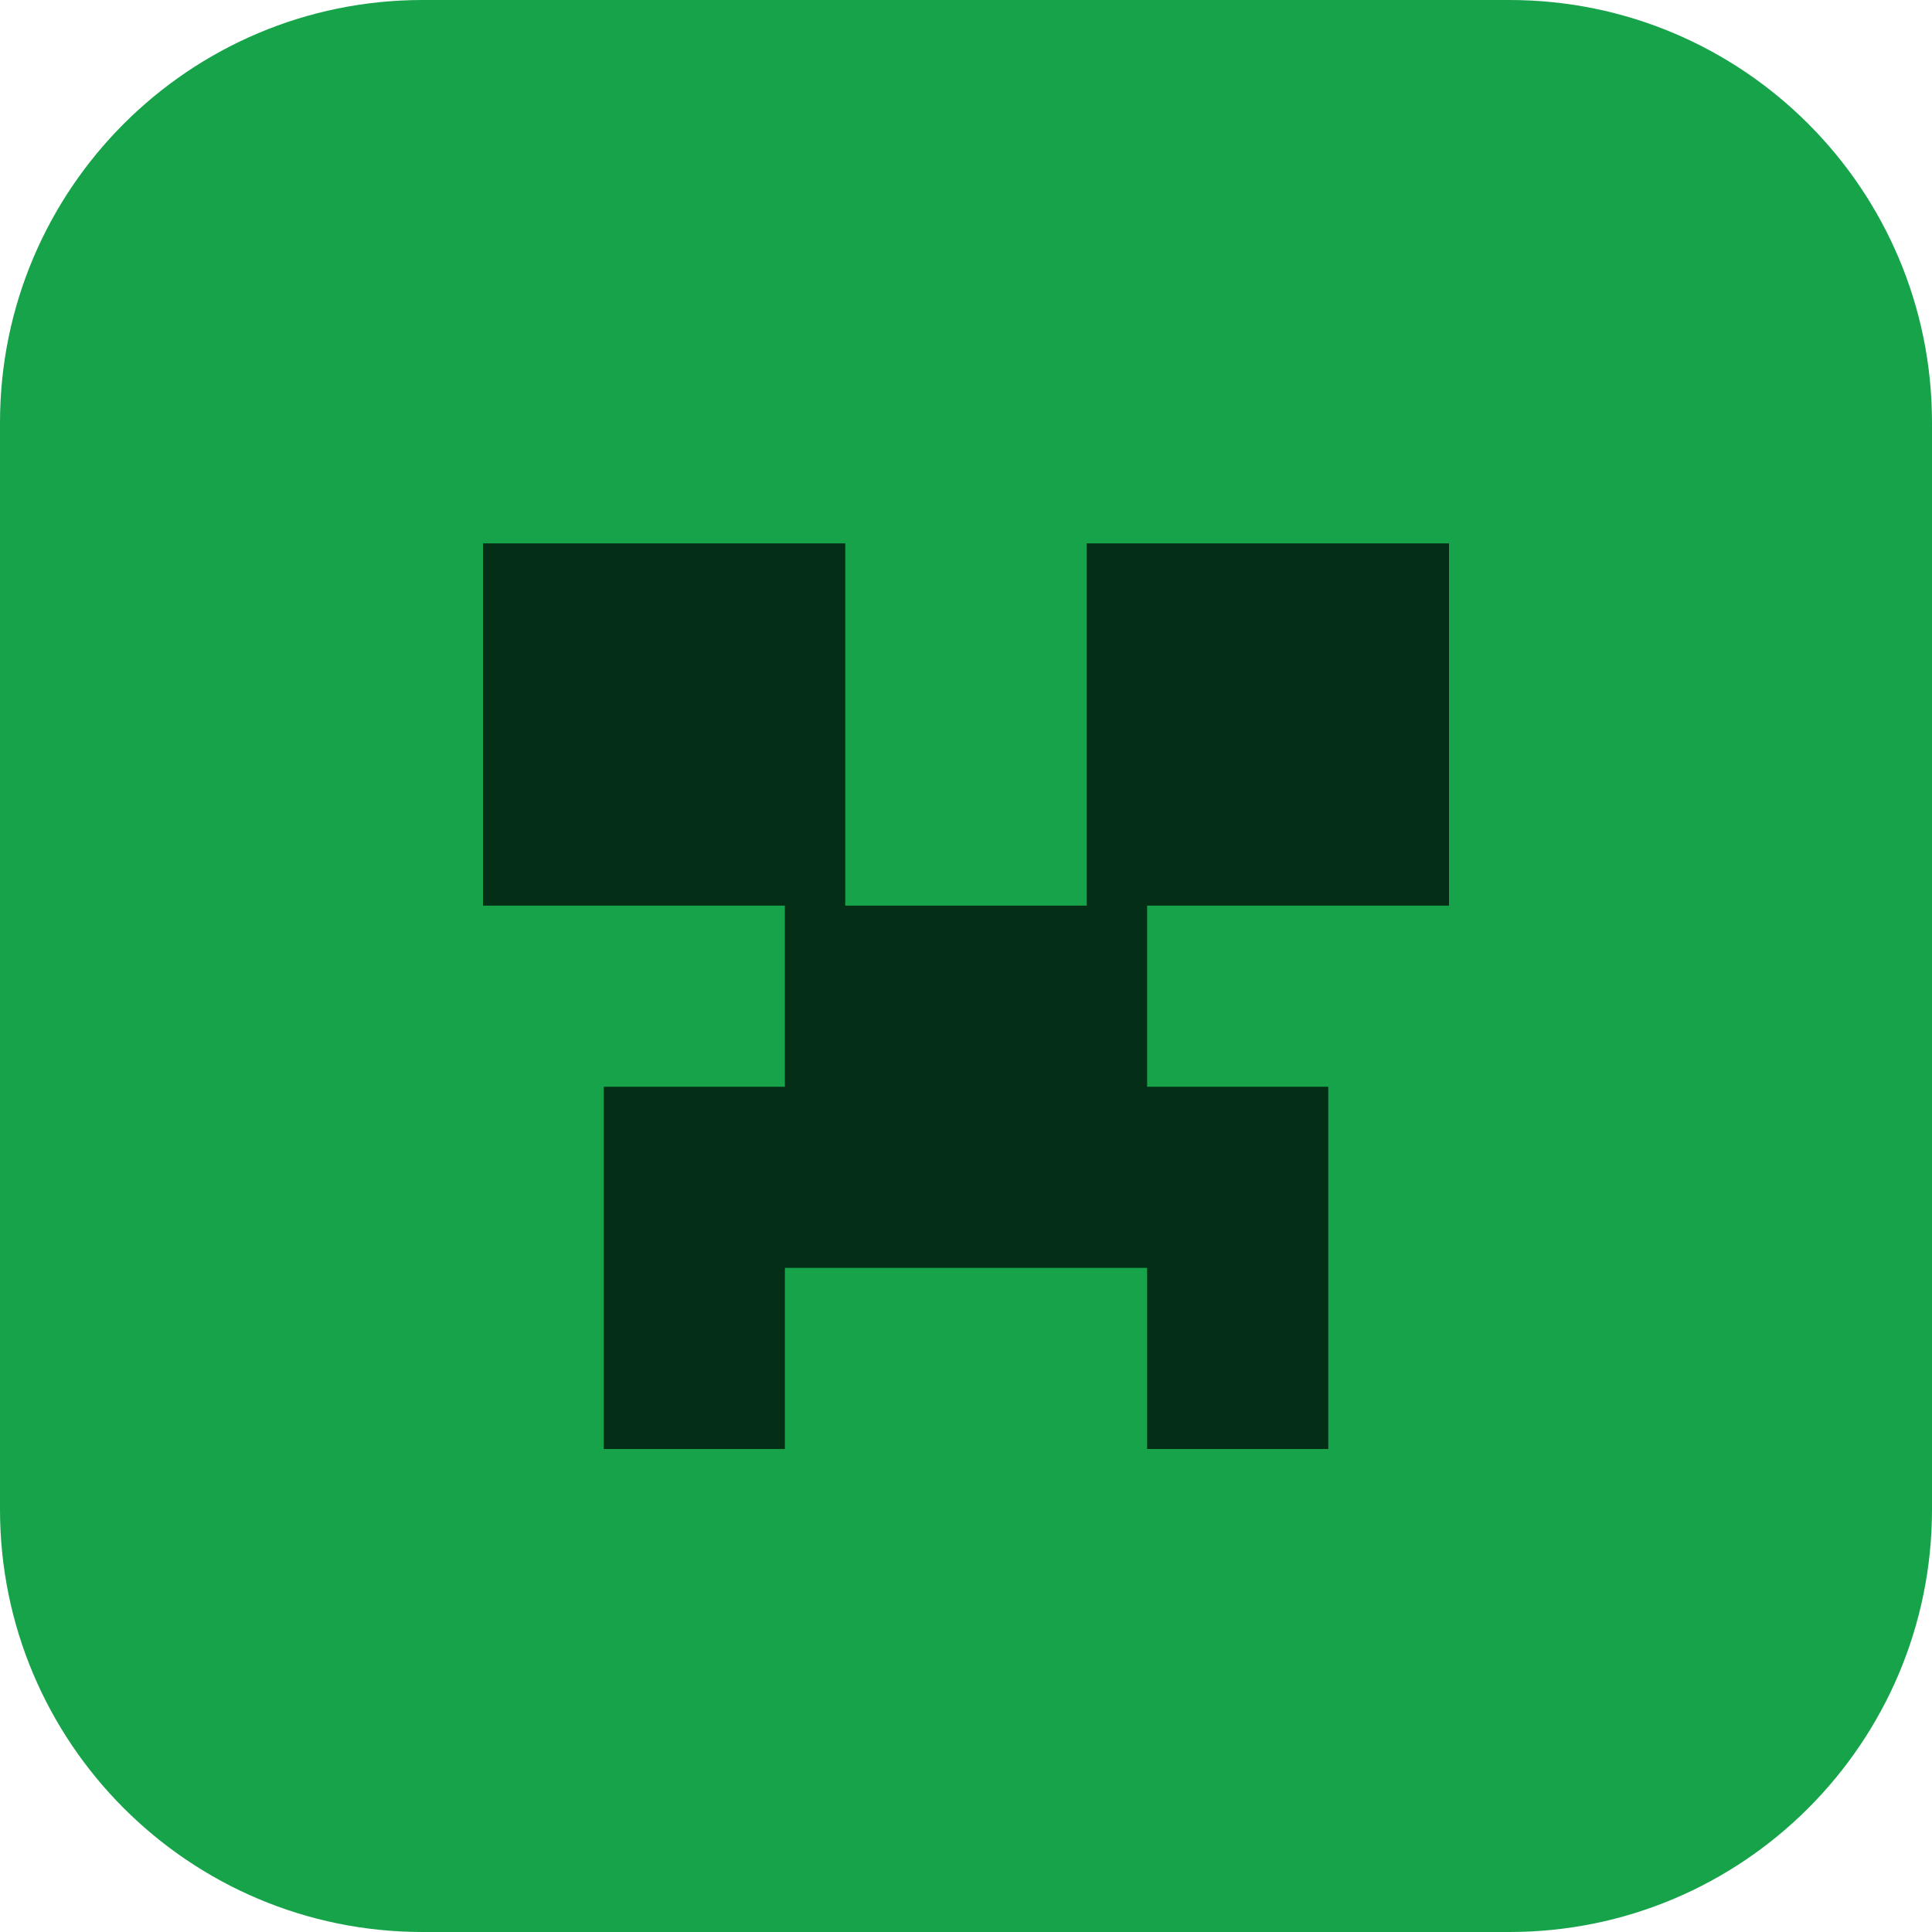
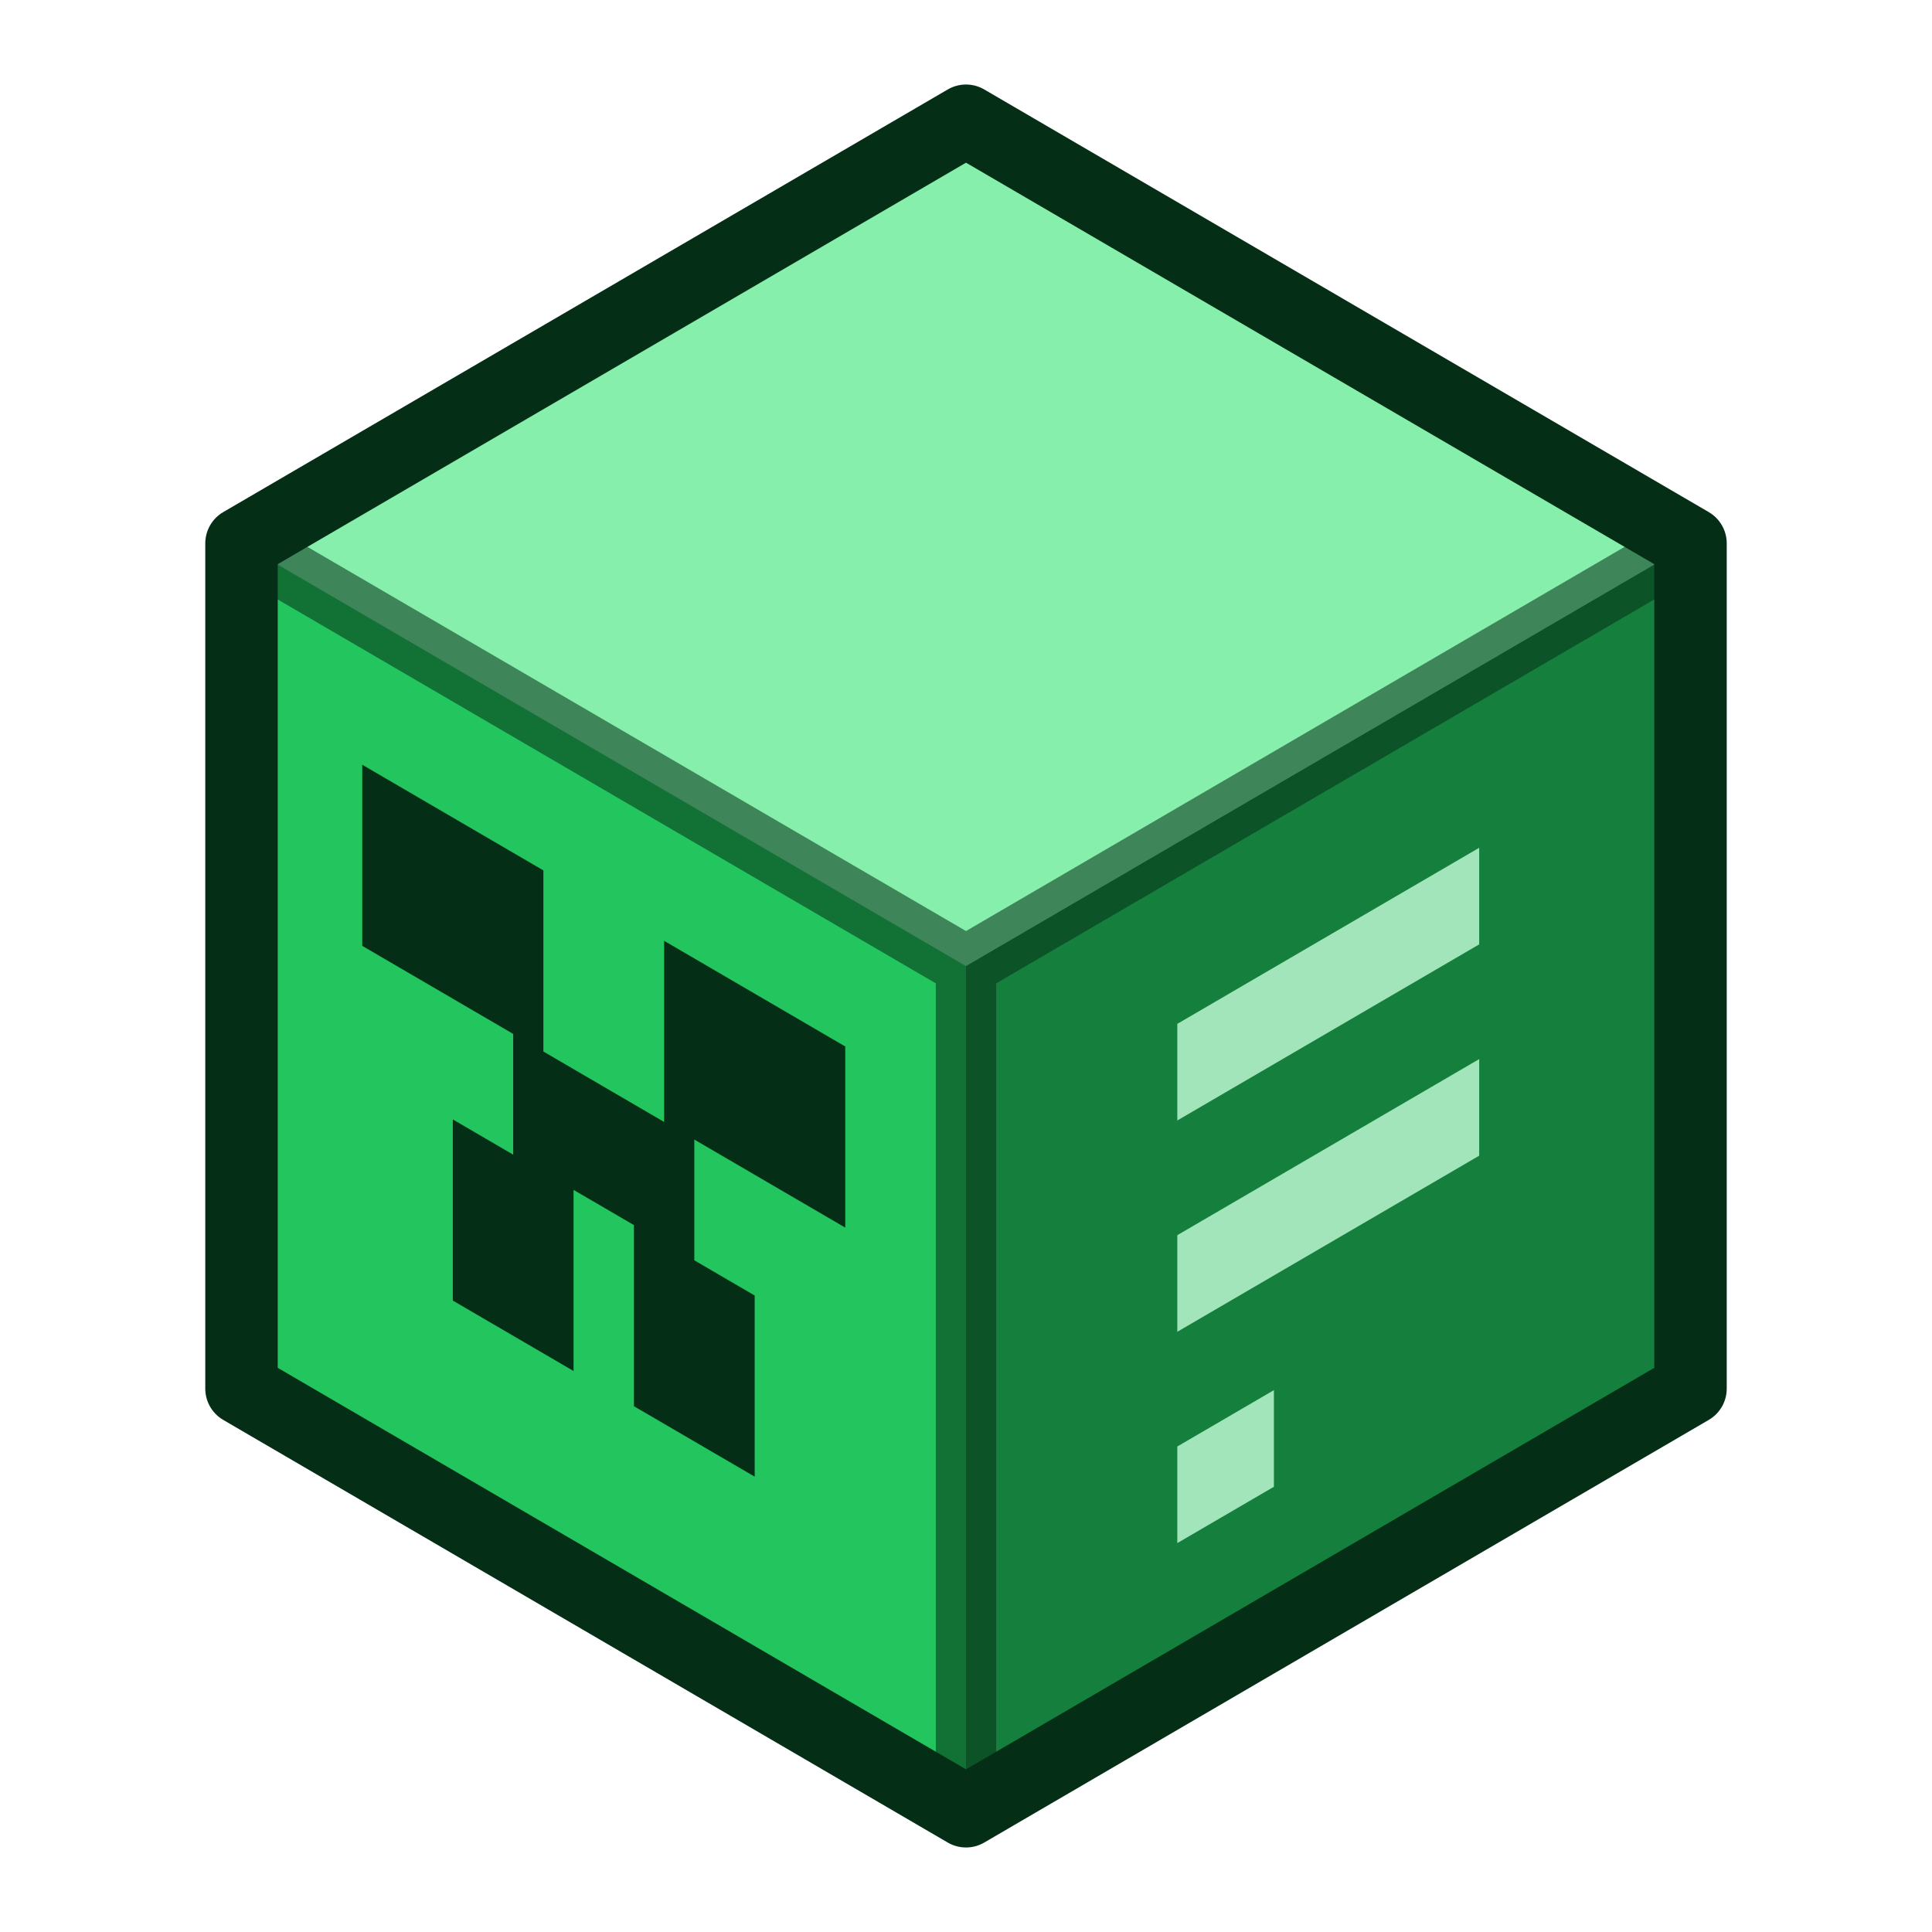
<svg xmlns="http://www.w3.org/2000/svg" viewBox="0 0 32 32">
-   <rect width="32" height="32" rx="7" fill="#16a34a" />
-   <path d="M8 9h6v6H8zM18 9h6v6h-6zM13 15h6v3h3v6h-3v-3h-6v3h-3v-6h3z" fill="#052e16" />
+   <path d="M16 2 28 9 16 16 4 9z" fill="#86efac" />
+   <path d="M4 9 16 16V30L4 23z" fill="#22c55e" />
+   <path d="M28 9 16 16V30L28 23z" fill="#15803d" />
+   <path d="M16 2 28 9V23L16 30 4 23V9z" fill="none" stroke="#052e16" stroke-width="1.2" stroke-linejoin="round" />
+   <path d="M16 16V30M4 9l12 7 12-7" fill="none" stroke="#052e16" stroke-width="1" stroke-linejoin="round" opacity=".55" />
+   <g transform="translate(4 9) matrix(1 .5833 0 1 0 0)" fill="#052e16">
+     <path d="M2 2.5h3v3H2zM7 2.5h3v3H7zM4.5 5.5h3v2h-3zM3.5 7.5h2v3h-2zM6.5 7.5h2v3h-2z" />
+   </g>
+   <g transform="translate(16 16) matrix(1 -.5833 0 1 0 0)" fill="#bbf7d0" opacity=".85">
+     <path d="M3.5 3h5v1.6h-5zM3.5 6.5h5v1.6h-5zM3.5 10h1.6v1.6H3.5z" />
+   </g>
</svg>
